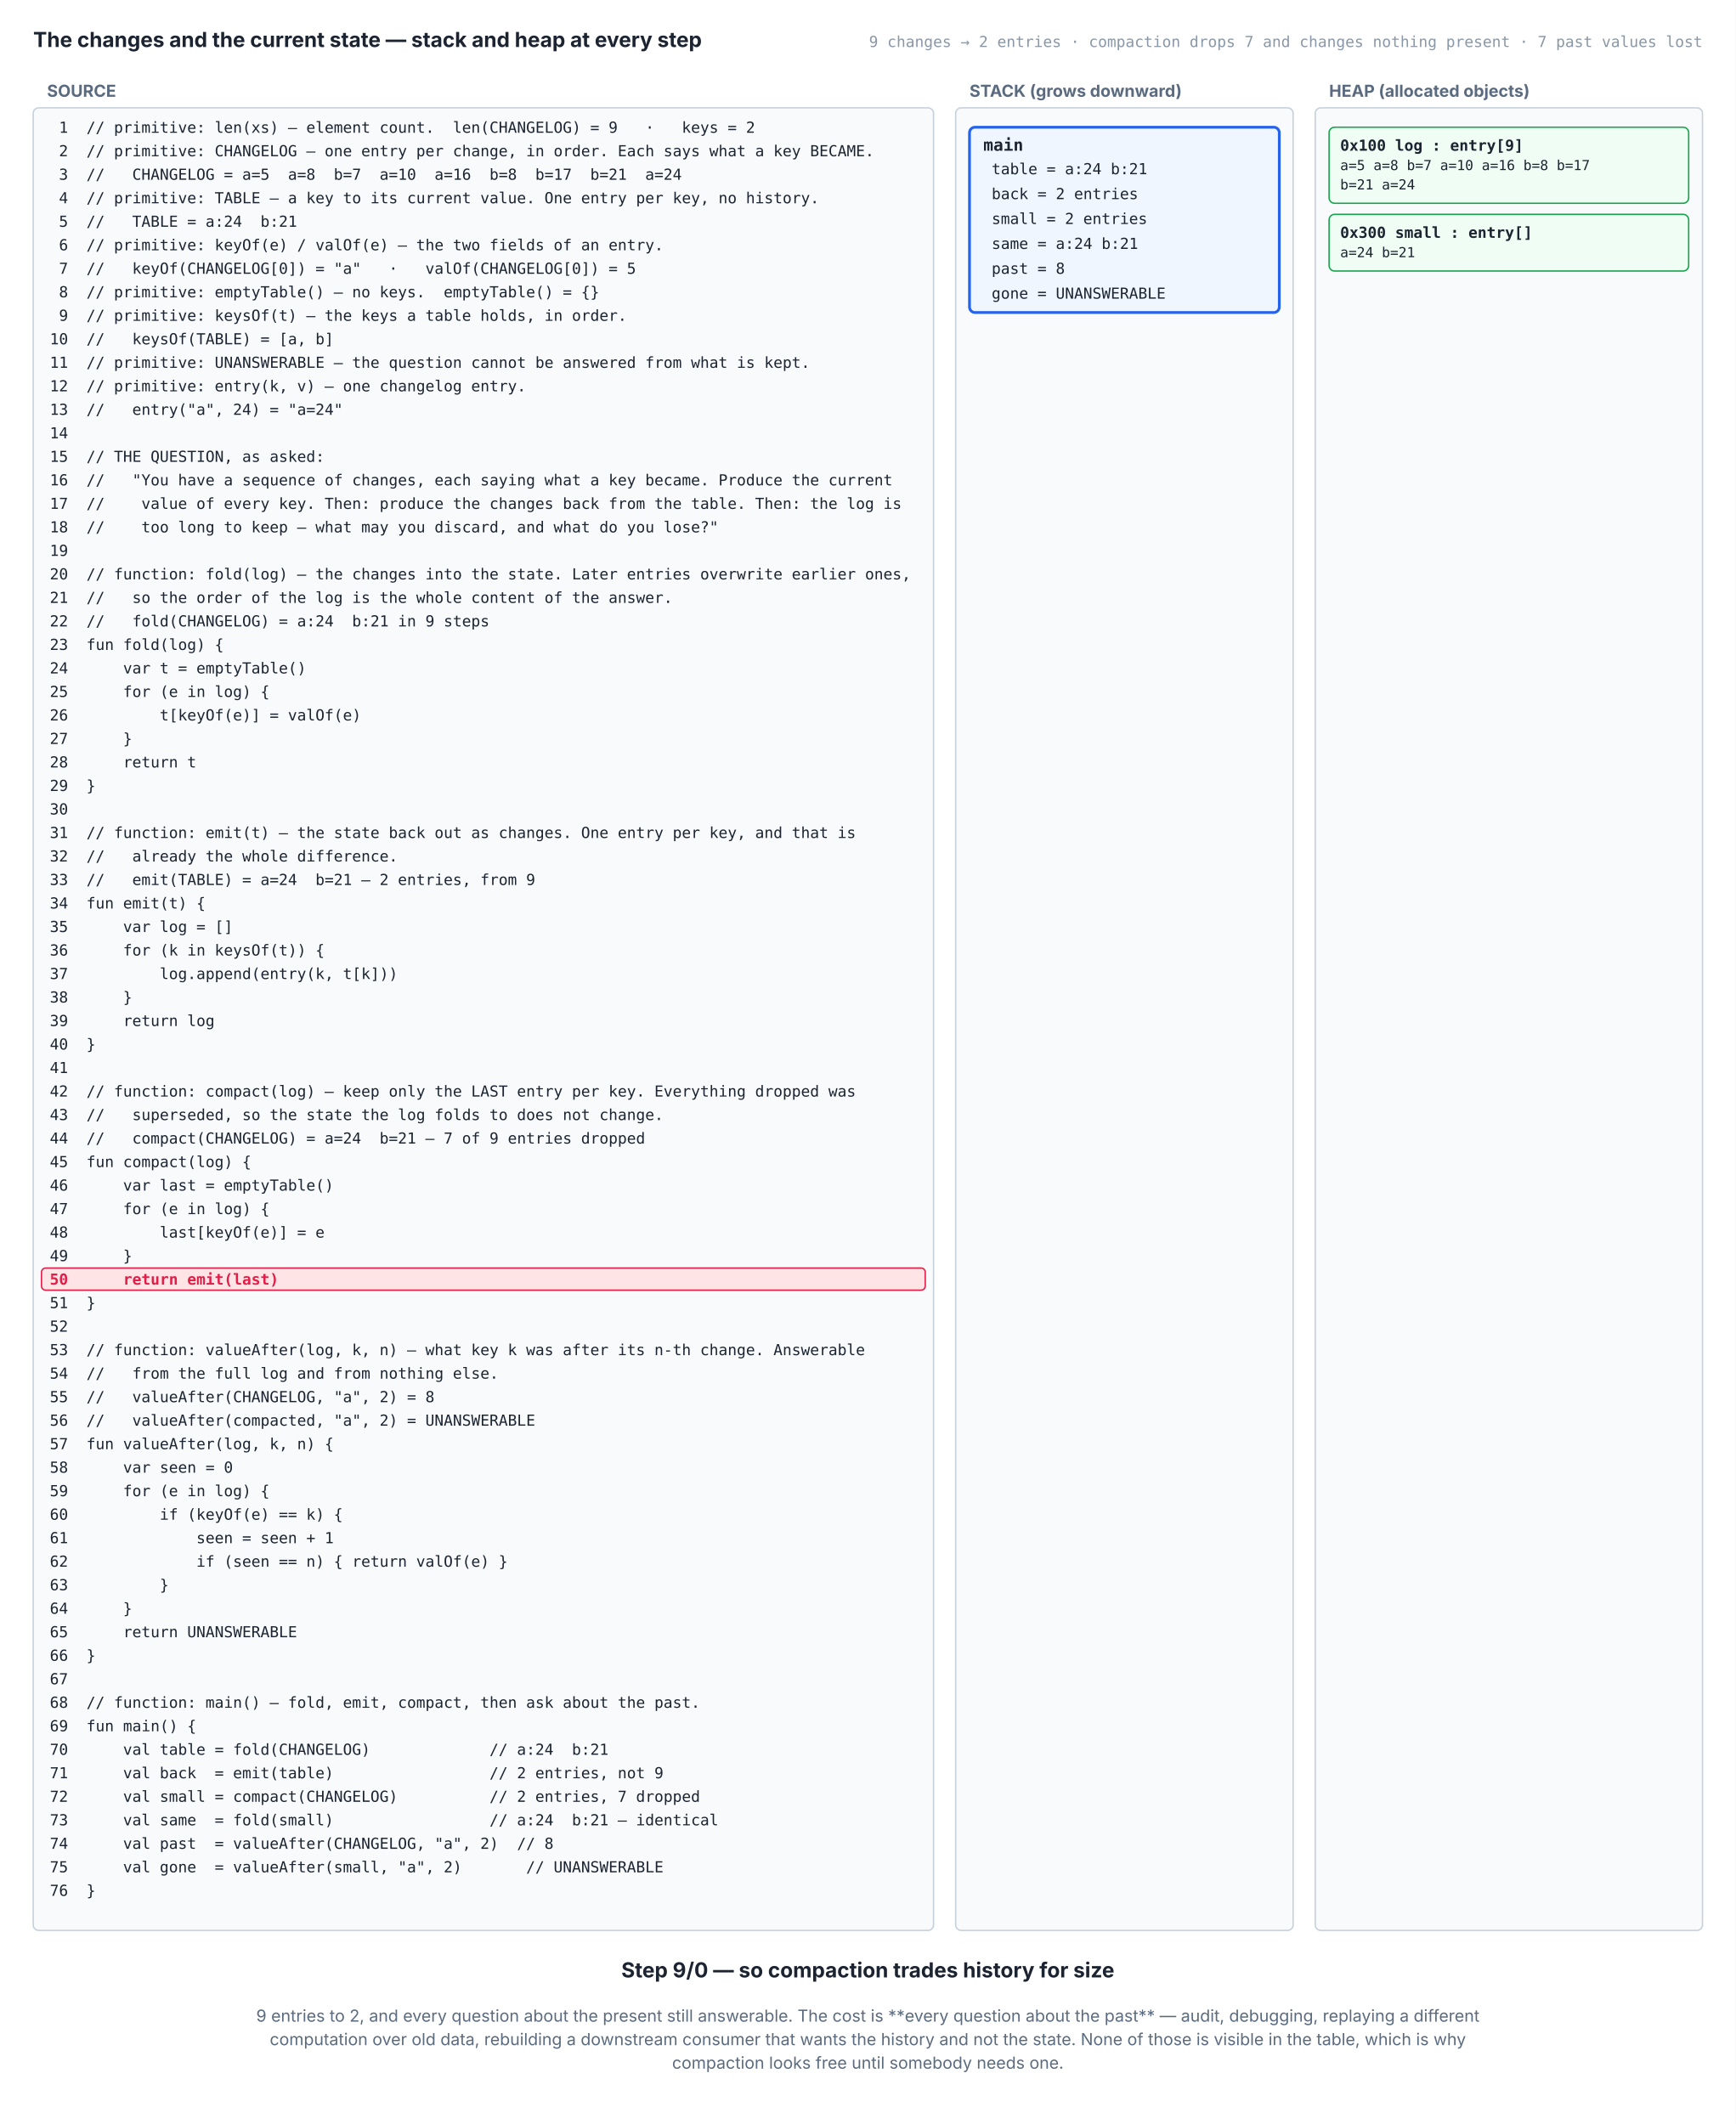
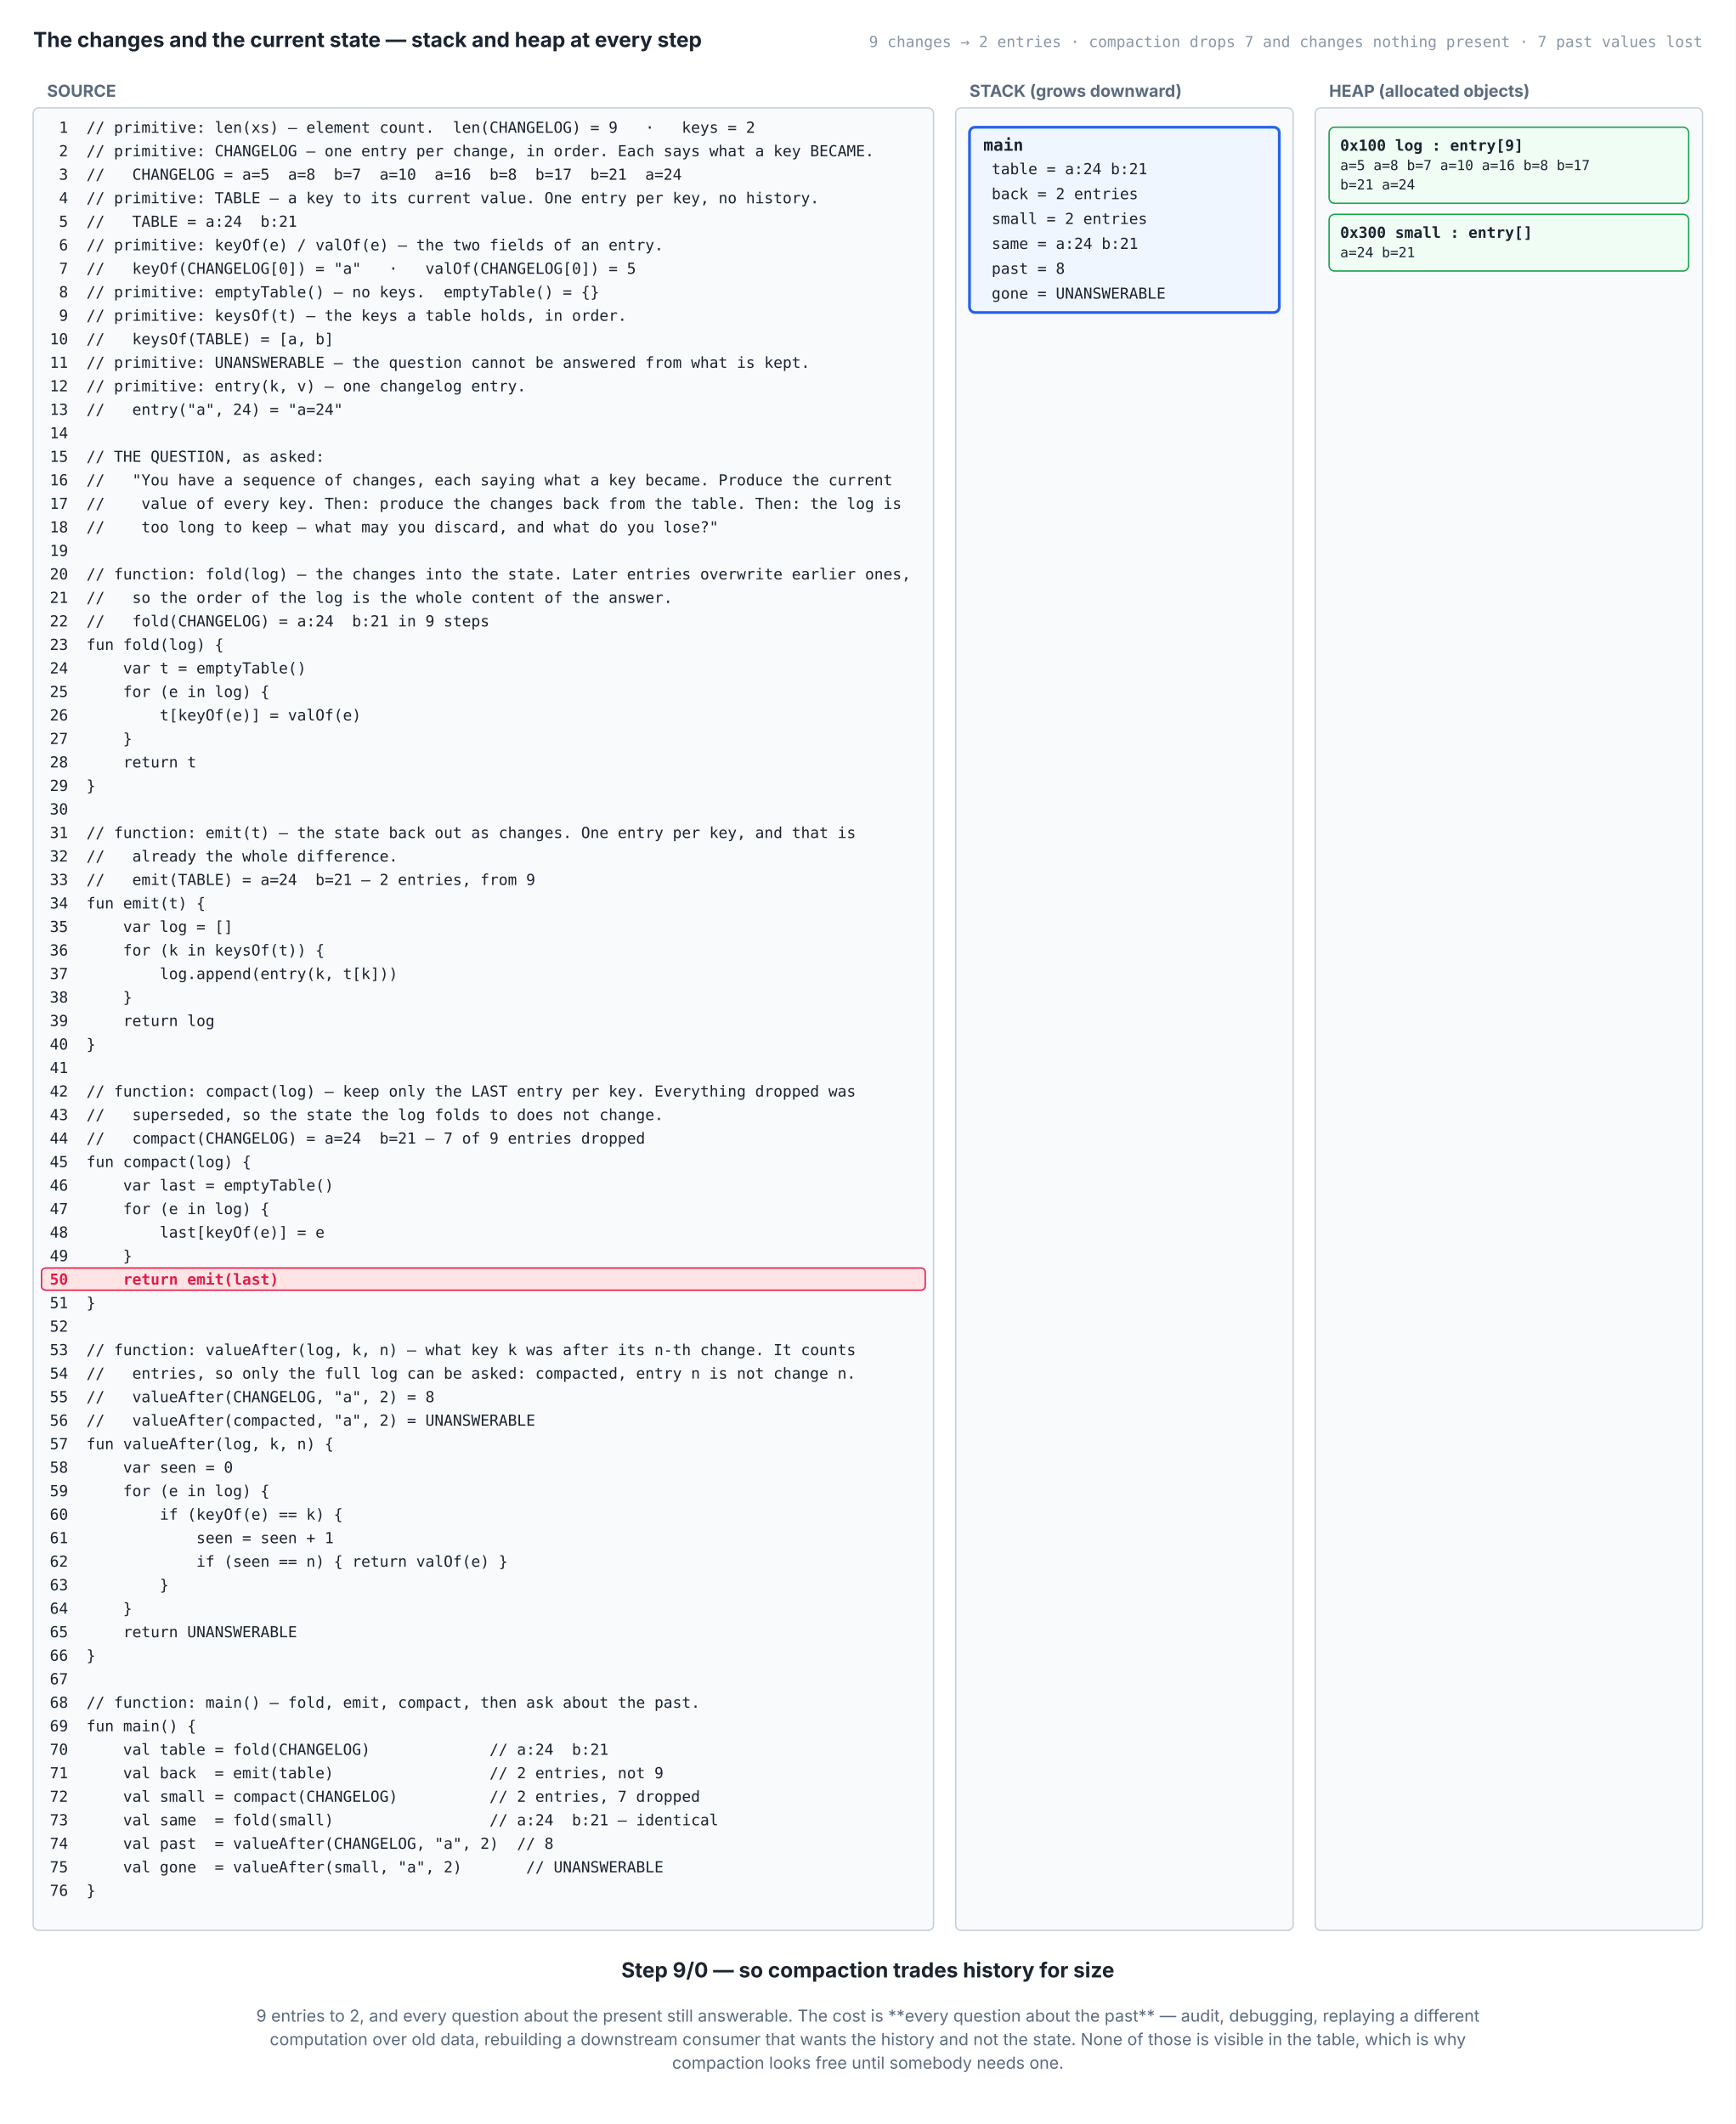
<svg xmlns="http://www.w3.org/2000/svg" viewBox="0 0 1255 1536" width="1255" height="1536" role="img" aria-label="so compaction trades history for size">
  <rect width="1255" height="1536" fill="#ffffff" />
  <text x="24" y="34" font-family="system-ui,-apple-system,Segoe UI,sans-serif" font-size="15" font-weight="700" fill="#1b2430" text-anchor="start">The changes and the current state — stack and heap at every step</text>
  <text x="1231" y="34" font-family="ui-monospace,SFMono-Regular,Menlo,Consolas,monospace" font-size="11" font-weight="400" fill="#8a97a6" text-anchor="end">9 changes → 2 entries · compaction drops 7 and changes nothing present · 7 past values lost</text>
  <rect x="24" y="78" width="651" height="1318" rx="4" fill="#f8fafc" stroke="#c6d0db" stroke-width="1" />
  <text x="34" y="70" font-family="system-ui,-apple-system,Segoe UI,sans-serif" font-size="12" font-weight="700" fill="#5b6b7f" text-anchor="start">SOURCE</text>
  <text x="36" y="96" font-family="ui-monospace,SFMono-Regular,Menlo,Consolas,monospace" font-size="11" font-weight="400" fill="#1b2430" text-anchor="start" xml:space="preserve"> 1  // primitive: len(xs) — element count.  len(CHANGELOG) = 9   ·   keys = 2</text>
  <text x="36" y="113" font-family="ui-monospace,SFMono-Regular,Menlo,Consolas,monospace" font-size="11" font-weight="400" fill="#1b2430" text-anchor="start" xml:space="preserve"> 2  // primitive: CHANGELOG — one entry per change, in order. Each says what a key BECAME.</text>
  <text x="36" y="130" font-family="ui-monospace,SFMono-Regular,Menlo,Consolas,monospace" font-size="11" font-weight="400" fill="#1b2430" text-anchor="start" xml:space="preserve"> 3  //   CHANGELOG = a=5  a=8  b=7  a=10  a=16  b=8  b=17  b=21  a=24</text>
  <text x="36" y="147" font-family="ui-monospace,SFMono-Regular,Menlo,Consolas,monospace" font-size="11" font-weight="400" fill="#1b2430" text-anchor="start" xml:space="preserve"> 4  // primitive: TABLE — a key to its current value. One entry per key, no history.</text>
  <text x="36" y="164" font-family="ui-monospace,SFMono-Regular,Menlo,Consolas,monospace" font-size="11" font-weight="400" fill="#1b2430" text-anchor="start" xml:space="preserve"> 5  //   TABLE = a:24  b:21</text>
  <text x="36" y="181" font-family="ui-monospace,SFMono-Regular,Menlo,Consolas,monospace" font-size="11" font-weight="400" fill="#1b2430" text-anchor="start" xml:space="preserve"> 6  // primitive: keyOf(e) / valOf(e) — the two fields of an entry.</text>
  <text x="36" y="198" font-family="ui-monospace,SFMono-Regular,Menlo,Consolas,monospace" font-size="11" font-weight="400" fill="#1b2430" text-anchor="start" xml:space="preserve"> 7  //   keyOf(CHANGELOG[0]) = "a"   ·   valOf(CHANGELOG[0]) = 5</text>
  <text x="36" y="215" font-family="ui-monospace,SFMono-Regular,Menlo,Consolas,monospace" font-size="11" font-weight="400" fill="#1b2430" text-anchor="start" xml:space="preserve"> 8  // primitive: emptyTable() — no keys.  emptyTable() = {}</text>
  <text x="36" y="232" font-family="ui-monospace,SFMono-Regular,Menlo,Consolas,monospace" font-size="11" font-weight="400" fill="#1b2430" text-anchor="start" xml:space="preserve"> 9  // primitive: keysOf(t) — the keys a table holds, in order.</text>
  <text x="36" y="249" font-family="ui-monospace,SFMono-Regular,Menlo,Consolas,monospace" font-size="11" font-weight="400" fill="#1b2430" text-anchor="start" xml:space="preserve">10  //   keysOf(TABLE) = [a, b]</text>
  <text x="36" y="266" font-family="ui-monospace,SFMono-Regular,Menlo,Consolas,monospace" font-size="11" font-weight="400" fill="#1b2430" text-anchor="start" xml:space="preserve">11  // primitive: UNANSWERABLE — the question cannot be answered from what is kept.</text>
  <text x="36" y="283" font-family="ui-monospace,SFMono-Regular,Menlo,Consolas,monospace" font-size="11" font-weight="400" fill="#1b2430" text-anchor="start" xml:space="preserve">12  // primitive: entry(k, v) — one changelog entry.</text>
  <text x="36" y="300" font-family="ui-monospace,SFMono-Regular,Menlo,Consolas,monospace" font-size="11" font-weight="400" fill="#1b2430" text-anchor="start" xml:space="preserve">13  //   entry("a", 24) = "a=24"</text>
  <text x="36" y="317" font-family="ui-monospace,SFMono-Regular,Menlo,Consolas,monospace" font-size="11" font-weight="400" fill="#1b2430" text-anchor="start" xml:space="preserve">14  </text>
  <text x="36" y="334" font-family="ui-monospace,SFMono-Regular,Menlo,Consolas,monospace" font-size="11" font-weight="400" fill="#1b2430" text-anchor="start" xml:space="preserve">15  // THE QUESTION, as asked:</text>
  <text x="36" y="351" font-family="ui-monospace,SFMono-Regular,Menlo,Consolas,monospace" font-size="11" font-weight="400" fill="#1b2430" text-anchor="start" xml:space="preserve">16  //   "You have a sequence of changes, each saying what a key became. Produce the current</text>
  <text x="36" y="368" font-family="ui-monospace,SFMono-Regular,Menlo,Consolas,monospace" font-size="11" font-weight="400" fill="#1b2430" text-anchor="start" xml:space="preserve">17  //    value of every key. Then: produce the changes back from the table. Then: the log is</text>
  <text x="36" y="385" font-family="ui-monospace,SFMono-Regular,Menlo,Consolas,monospace" font-size="11" font-weight="400" fill="#1b2430" text-anchor="start" xml:space="preserve">18  //    too long to keep — what may you discard, and what do you lose?"</text>
  <text x="36" y="402" font-family="ui-monospace,SFMono-Regular,Menlo,Consolas,monospace" font-size="11" font-weight="400" fill="#1b2430" text-anchor="start" xml:space="preserve">19  </text>
  <text x="36" y="419" font-family="ui-monospace,SFMono-Regular,Menlo,Consolas,monospace" font-size="11" font-weight="400" fill="#1b2430" text-anchor="start" xml:space="preserve">20  // function: fold(log) — the changes into the state. Later entries overwrite earlier ones,</text>
  <text x="36" y="436" font-family="ui-monospace,SFMono-Regular,Menlo,Consolas,monospace" font-size="11" font-weight="400" fill="#1b2430" text-anchor="start" xml:space="preserve">21  //   so the order of the log is the whole content of the answer.</text>
  <text x="36" y="453" font-family="ui-monospace,SFMono-Regular,Menlo,Consolas,monospace" font-size="11" font-weight="400" fill="#1b2430" text-anchor="start" xml:space="preserve">22  //   fold(CHANGELOG) = a:24  b:21 in 9 steps</text>
  <text x="36" y="470" font-family="ui-monospace,SFMono-Regular,Menlo,Consolas,monospace" font-size="11" font-weight="400" fill="#1b2430" text-anchor="start" xml:space="preserve">23  fun fold(log) {</text>
  <text x="36" y="487" font-family="ui-monospace,SFMono-Regular,Menlo,Consolas,monospace" font-size="11" font-weight="400" fill="#1b2430" text-anchor="start" xml:space="preserve">24      var t = emptyTable()</text>
  <text x="36" y="504" font-family="ui-monospace,SFMono-Regular,Menlo,Consolas,monospace" font-size="11" font-weight="400" fill="#1b2430" text-anchor="start" xml:space="preserve">25      for (e in log) {</text>
  <text x="36" y="521" font-family="ui-monospace,SFMono-Regular,Menlo,Consolas,monospace" font-size="11" font-weight="400" fill="#1b2430" text-anchor="start" xml:space="preserve">26          t[keyOf(e)] = valOf(e)</text>
  <text x="36" y="538" font-family="ui-monospace,SFMono-Regular,Menlo,Consolas,monospace" font-size="11" font-weight="400" fill="#1b2430" text-anchor="start" xml:space="preserve">27      }</text>
  <text x="36" y="555" font-family="ui-monospace,SFMono-Regular,Menlo,Consolas,monospace" font-size="11" font-weight="400" fill="#1b2430" text-anchor="start" xml:space="preserve">28      return t</text>
  <text x="36" y="572" font-family="ui-monospace,SFMono-Regular,Menlo,Consolas,monospace" font-size="11" font-weight="400" fill="#1b2430" text-anchor="start" xml:space="preserve">29  }</text>
  <text x="36" y="589" font-family="ui-monospace,SFMono-Regular,Menlo,Consolas,monospace" font-size="11" font-weight="400" fill="#1b2430" text-anchor="start" xml:space="preserve">30  </text>
  <text x="36" y="606" font-family="ui-monospace,SFMono-Regular,Menlo,Consolas,monospace" font-size="11" font-weight="400" fill="#1b2430" text-anchor="start" xml:space="preserve">31  // function: emit(t) — the state back out as changes. One entry per key, and that is</text>
  <text x="36" y="623" font-family="ui-monospace,SFMono-Regular,Menlo,Consolas,monospace" font-size="11" font-weight="400" fill="#1b2430" text-anchor="start" xml:space="preserve">32  //   already the whole difference.</text>
  <text x="36" y="640" font-family="ui-monospace,SFMono-Regular,Menlo,Consolas,monospace" font-size="11" font-weight="400" fill="#1b2430" text-anchor="start" xml:space="preserve">33  //   emit(TABLE) = a=24  b=21 — 2 entries, from 9</text>
  <text x="36" y="657" font-family="ui-monospace,SFMono-Regular,Menlo,Consolas,monospace" font-size="11" font-weight="400" fill="#1b2430" text-anchor="start" xml:space="preserve">34  fun emit(t) {</text>
  <text x="36" y="674" font-family="ui-monospace,SFMono-Regular,Menlo,Consolas,monospace" font-size="11" font-weight="400" fill="#1b2430" text-anchor="start" xml:space="preserve">35      var log = []</text>
  <text x="36" y="691" font-family="ui-monospace,SFMono-Regular,Menlo,Consolas,monospace" font-size="11" font-weight="400" fill="#1b2430" text-anchor="start" xml:space="preserve">36      for (k in keysOf(t)) {</text>
  <text x="36" y="708" font-family="ui-monospace,SFMono-Regular,Menlo,Consolas,monospace" font-size="11" font-weight="400" fill="#1b2430" text-anchor="start" xml:space="preserve">37          log.append(entry(k, t[k]))</text>
  <text x="36" y="725" font-family="ui-monospace,SFMono-Regular,Menlo,Consolas,monospace" font-size="11" font-weight="400" fill="#1b2430" text-anchor="start" xml:space="preserve">38      }</text>
  <text x="36" y="742" font-family="ui-monospace,SFMono-Regular,Menlo,Consolas,monospace" font-size="11" font-weight="400" fill="#1b2430" text-anchor="start" xml:space="preserve">39      return log</text>
  <text x="36" y="759" font-family="ui-monospace,SFMono-Regular,Menlo,Consolas,monospace" font-size="11" font-weight="400" fill="#1b2430" text-anchor="start" xml:space="preserve">40  }</text>
  <text x="36" y="776" font-family="ui-monospace,SFMono-Regular,Menlo,Consolas,monospace" font-size="11" font-weight="400" fill="#1b2430" text-anchor="start" xml:space="preserve">41  </text>
  <text x="36" y="793" font-family="ui-monospace,SFMono-Regular,Menlo,Consolas,monospace" font-size="11" font-weight="400" fill="#1b2430" text-anchor="start" xml:space="preserve">42  // function: compact(log) — keep only the LAST entry per key. Everything dropped was</text>
  <text x="36" y="810" font-family="ui-monospace,SFMono-Regular,Menlo,Consolas,monospace" font-size="11" font-weight="400" fill="#1b2430" text-anchor="start" xml:space="preserve">43  //   superseded, so the state the log folds to does not change.</text>
  <text x="36" y="827" font-family="ui-monospace,SFMono-Regular,Menlo,Consolas,monospace" font-size="11" font-weight="400" fill="#1b2430" text-anchor="start" xml:space="preserve">44  //   compact(CHANGELOG) = a=24  b=21 — 7 of 9 entries dropped</text>
  <text x="36" y="844" font-family="ui-monospace,SFMono-Regular,Menlo,Consolas,monospace" font-size="11" font-weight="400" fill="#1b2430" text-anchor="start" xml:space="preserve">45  fun compact(log) {</text>
  <text x="36" y="861" font-family="ui-monospace,SFMono-Regular,Menlo,Consolas,monospace" font-size="11" font-weight="400" fill="#1b2430" text-anchor="start" xml:space="preserve">46      var last = emptyTable()</text>
  <text x="36" y="878" font-family="ui-monospace,SFMono-Regular,Menlo,Consolas,monospace" font-size="11" font-weight="400" fill="#1b2430" text-anchor="start" xml:space="preserve">47      for (e in log) {</text>
  <text x="36" y="895" font-family="ui-monospace,SFMono-Regular,Menlo,Consolas,monospace" font-size="11" font-weight="400" fill="#1b2430" text-anchor="start" xml:space="preserve">48          last[keyOf(e)] = e</text>
  <text x="36" y="912" font-family="ui-monospace,SFMono-Regular,Menlo,Consolas,monospace" font-size="11" font-weight="400" fill="#1b2430" text-anchor="start" xml:space="preserve">49      }</text>
  <rect x="30" y="917" width="639" height="16" rx="3" fill="#ffe4e6" stroke="#e11d48" stroke-width="1" />
  <text x="36" y="929" font-family="ui-monospace,SFMono-Regular,Menlo,Consolas,monospace" font-size="11" font-weight="700" fill="#e11d48" text-anchor="start" xml:space="preserve">50      return emit(last)</text>
  <text x="36" y="946" font-family="ui-monospace,SFMono-Regular,Menlo,Consolas,monospace" font-size="11" font-weight="400" fill="#1b2430" text-anchor="start" xml:space="preserve">51  }</text>
  <text x="36" y="963" font-family="ui-monospace,SFMono-Regular,Menlo,Consolas,monospace" font-size="11" font-weight="400" fill="#1b2430" text-anchor="start" xml:space="preserve">52  </text>
-   <text x="36" y="980" font-family="ui-monospace,SFMono-Regular,Menlo,Consolas,monospace" font-size="11" font-weight="400" fill="#1b2430" text-anchor="start" xml:space="preserve">53  // function: valueAfter(log, k, n) — what key k was after its n-th change. Answerable</text>
-   <text x="36" y="997" font-family="ui-monospace,SFMono-Regular,Menlo,Consolas,monospace" font-size="11" font-weight="400" fill="#1b2430" text-anchor="start" xml:space="preserve">54  //   from the full log and from nothing else.</text>
+   <text x="36" y="980" font-family="ui-monospace,SFMono-Regular,Menlo,Consolas,monospace" font-size="11" font-weight="400" fill="#1b2430" text-anchor="start" xml:space="preserve">53  // function: valueAfter(log, k, n) — what key k was after its n-th change. It counts</text>
+   <text x="36" y="997" font-family="ui-monospace,SFMono-Regular,Menlo,Consolas,monospace" font-size="11" font-weight="400" fill="#1b2430" text-anchor="start" xml:space="preserve">54  //   entries, so only the full log can be asked: compacted, entry n is not change n.</text>
  <text x="36" y="1014" font-family="ui-monospace,SFMono-Regular,Menlo,Consolas,monospace" font-size="11" font-weight="400" fill="#1b2430" text-anchor="start" xml:space="preserve">55  //   valueAfter(CHANGELOG, "a", 2) = 8</text>
  <text x="36" y="1031" font-family="ui-monospace,SFMono-Regular,Menlo,Consolas,monospace" font-size="11" font-weight="400" fill="#1b2430" text-anchor="start" xml:space="preserve">56  //   valueAfter(compacted, "a", 2) = UNANSWERABLE</text>
  <text x="36" y="1048" font-family="ui-monospace,SFMono-Regular,Menlo,Consolas,monospace" font-size="11" font-weight="400" fill="#1b2430" text-anchor="start" xml:space="preserve">57  fun valueAfter(log, k, n) {</text>
  <text x="36" y="1065" font-family="ui-monospace,SFMono-Regular,Menlo,Consolas,monospace" font-size="11" font-weight="400" fill="#1b2430" text-anchor="start" xml:space="preserve">58      var seen = 0</text>
  <text x="36" y="1082" font-family="ui-monospace,SFMono-Regular,Menlo,Consolas,monospace" font-size="11" font-weight="400" fill="#1b2430" text-anchor="start" xml:space="preserve">59      for (e in log) {</text>
  <text x="36" y="1099" font-family="ui-monospace,SFMono-Regular,Menlo,Consolas,monospace" font-size="11" font-weight="400" fill="#1b2430" text-anchor="start" xml:space="preserve">60          if (keyOf(e) == k) {</text>
  <text x="36" y="1116" font-family="ui-monospace,SFMono-Regular,Menlo,Consolas,monospace" font-size="11" font-weight="400" fill="#1b2430" text-anchor="start" xml:space="preserve">61              seen = seen + 1</text>
  <text x="36" y="1133" font-family="ui-monospace,SFMono-Regular,Menlo,Consolas,monospace" font-size="11" font-weight="400" fill="#1b2430" text-anchor="start" xml:space="preserve">62              if (seen == n) { return valOf(e) }</text>
  <text x="36" y="1150" font-family="ui-monospace,SFMono-Regular,Menlo,Consolas,monospace" font-size="11" font-weight="400" fill="#1b2430" text-anchor="start" xml:space="preserve">63          }</text>
  <text x="36" y="1167" font-family="ui-monospace,SFMono-Regular,Menlo,Consolas,monospace" font-size="11" font-weight="400" fill="#1b2430" text-anchor="start" xml:space="preserve">64      }</text>
  <text x="36" y="1184" font-family="ui-monospace,SFMono-Regular,Menlo,Consolas,monospace" font-size="11" font-weight="400" fill="#1b2430" text-anchor="start" xml:space="preserve">65      return UNANSWERABLE</text>
  <text x="36" y="1201" font-family="ui-monospace,SFMono-Regular,Menlo,Consolas,monospace" font-size="11" font-weight="400" fill="#1b2430" text-anchor="start" xml:space="preserve">66  }</text>
  <text x="36" y="1218" font-family="ui-monospace,SFMono-Regular,Menlo,Consolas,monospace" font-size="11" font-weight="400" fill="#1b2430" text-anchor="start" xml:space="preserve">67  </text>
  <text x="36" y="1235" font-family="ui-monospace,SFMono-Regular,Menlo,Consolas,monospace" font-size="11" font-weight="400" fill="#1b2430" text-anchor="start" xml:space="preserve">68  // function: main() — fold, emit, compact, then ask about the past.</text>
  <text x="36" y="1252" font-family="ui-monospace,SFMono-Regular,Menlo,Consolas,monospace" font-size="11" font-weight="400" fill="#1b2430" text-anchor="start" xml:space="preserve">69  fun main() {</text>
  <text x="36" y="1269" font-family="ui-monospace,SFMono-Regular,Menlo,Consolas,monospace" font-size="11" font-weight="400" fill="#1b2430" text-anchor="start" xml:space="preserve">70      val table = fold(CHANGELOG)             // a:24  b:21</text>
  <text x="36" y="1286" font-family="ui-monospace,SFMono-Regular,Menlo,Consolas,monospace" font-size="11" font-weight="400" fill="#1b2430" text-anchor="start" xml:space="preserve">71      val back  = emit(table)                 // 2 entries, not 9</text>
  <text x="36" y="1303" font-family="ui-monospace,SFMono-Regular,Menlo,Consolas,monospace" font-size="11" font-weight="400" fill="#1b2430" text-anchor="start" xml:space="preserve">72      val small = compact(CHANGELOG)          // 2 entries, 7 dropped</text>
  <text x="36" y="1320" font-family="ui-monospace,SFMono-Regular,Menlo,Consolas,monospace" font-size="11" font-weight="400" fill="#1b2430" text-anchor="start" xml:space="preserve">73      val same  = fold(small)                 // a:24  b:21 — identical</text>
  <text x="36" y="1337" font-family="ui-monospace,SFMono-Regular,Menlo,Consolas,monospace" font-size="11" font-weight="400" fill="#1b2430" text-anchor="start" xml:space="preserve">74      val past  = valueAfter(CHANGELOG, "a", 2)  // 8</text>
  <text x="36" y="1354" font-family="ui-monospace,SFMono-Regular,Menlo,Consolas,monospace" font-size="11" font-weight="400" fill="#1b2430" text-anchor="start" xml:space="preserve">75      val gone  = valueAfter(small, "a", 2)       // UNANSWERABLE</text>
  <text x="36" y="1371" font-family="ui-monospace,SFMono-Regular,Menlo,Consolas,monospace" font-size="11" font-weight="400" fill="#1b2430" text-anchor="start" xml:space="preserve">76  }</text>
  <rect x="691" y="78" width="244" height="1318" rx="4" fill="#f8fafc" stroke="#c6d0db" stroke-width="1" />
  <text x="701" y="70" font-family="system-ui,-apple-system,Segoe UI,sans-serif" font-size="12" font-weight="700" fill="#5b6b7f" text-anchor="start">STACK  (grows downward)</text>
  <rect x="701" y="92" width="224" height="134" rx="4" fill="#eff6ff" stroke="#2563eb" stroke-width="2" />
  <text x="711" y="109" font-family="ui-monospace,SFMono-Regular,Menlo,Consolas,monospace" font-size="12" font-weight="700" fill="#1b2430" text-anchor="start">main</text>
  <text x="717" y="126" font-family="ui-monospace,SFMono-Regular,Menlo,Consolas,monospace" font-size="11" font-weight="400" fill="#1b2430" text-anchor="start">table = a:24  b:21</text>
  <text x="717" y="144" font-family="ui-monospace,SFMono-Regular,Menlo,Consolas,monospace" font-size="11" font-weight="400" fill="#1b2430" text-anchor="start">back = 2 entries</text>
  <text x="717" y="162" font-family="ui-monospace,SFMono-Regular,Menlo,Consolas,monospace" font-size="11" font-weight="400" fill="#1b2430" text-anchor="start">small = 2 entries</text>
  <text x="717" y="180" font-family="ui-monospace,SFMono-Regular,Menlo,Consolas,monospace" font-size="11" font-weight="400" fill="#1b2430" text-anchor="start">same = a:24  b:21</text>
  <text x="717" y="198" font-family="ui-monospace,SFMono-Regular,Menlo,Consolas,monospace" font-size="11" font-weight="400" fill="#1b2430" text-anchor="start">past = 8</text>
  <text x="717" y="216" font-family="ui-monospace,SFMono-Regular,Menlo,Consolas,monospace" font-size="11" font-weight="400" fill="#1b2430" text-anchor="start">gone = UNANSWERABLE</text>
  <rect x="951" y="78" width="280" height="1318" rx="4" fill="#f8fafc" stroke="#c6d0db" stroke-width="1" />
  <text x="961" y="70" font-family="system-ui,-apple-system,Segoe UI,sans-serif" font-size="12" font-weight="700" fill="#5b6b7f" text-anchor="start">HEAP  (allocated objects)</text>
  <rect x="961" y="92" width="260" height="55" rx="4" fill="#f0fdf4" stroke="#16a34a" stroke-width="1" />
  <text x="969" y="109" font-family="ui-monospace,SFMono-Regular,Menlo,Consolas,monospace" font-size="11" font-weight="700" fill="#1b2430" text-anchor="start">0x100  log : entry[9]</text>
  <text x="969" y="123" font-family="ui-monospace,SFMono-Regular,Menlo,Consolas,monospace" font-size="10" font-weight="400" fill="#1b2430" text-anchor="start">a=5  a=8  b=7  a=10  a=16  b=8  b=17 </text>
  <text x="969" y="137" font-family="ui-monospace,SFMono-Regular,Menlo,Consolas,monospace" font-size="10" font-weight="400" fill="#1b2430" text-anchor="start">b=21  a=24</text>
  <rect x="961" y="155" width="260" height="41" rx="4" fill="#f0fdf4" stroke="#16a34a" stroke-width="1" />
  <text x="969" y="172" font-family="ui-monospace,SFMono-Regular,Menlo,Consolas,monospace" font-size="11" font-weight="700" fill="#1b2430" text-anchor="start">0x300  small : entry[]</text>
  <text x="969" y="186" font-family="ui-monospace,SFMono-Regular,Menlo,Consolas,monospace" font-size="10" font-weight="400" fill="#1b2430" text-anchor="start">a=24  b=21</text>
  <text x="627.5" y="1430" font-family="system-ui,-apple-system,Segoe UI,sans-serif" font-size="15" font-weight="700" fill="#1b2430" text-anchor="middle">Step 9/0 — so compaction trades history for size</text>
  <text x="627.5" y="1462" font-family="system-ui,-apple-system,Segoe UI,sans-serif" font-size="12" font-weight="400" fill="#5b6b7f" text-anchor="middle">9 entries to 2, and every question about the present still answerable. The cost is **every question about the past** — audit, debugging, replaying a different</text>
  <text x="627.5" y="1479" font-family="system-ui,-apple-system,Segoe UI,sans-serif" font-size="12" font-weight="400" fill="#5b6b7f" text-anchor="middle">computation over old data, rebuilding a downstream consumer that wants the history and not the state. None of those is visible in the table, which is why</text>
  <text x="627.5" y="1496" font-family="system-ui,-apple-system,Segoe UI,sans-serif" font-size="12" font-weight="400" fill="#5b6b7f" text-anchor="middle">compaction looks free until somebody needs one.</text>
</svg>
